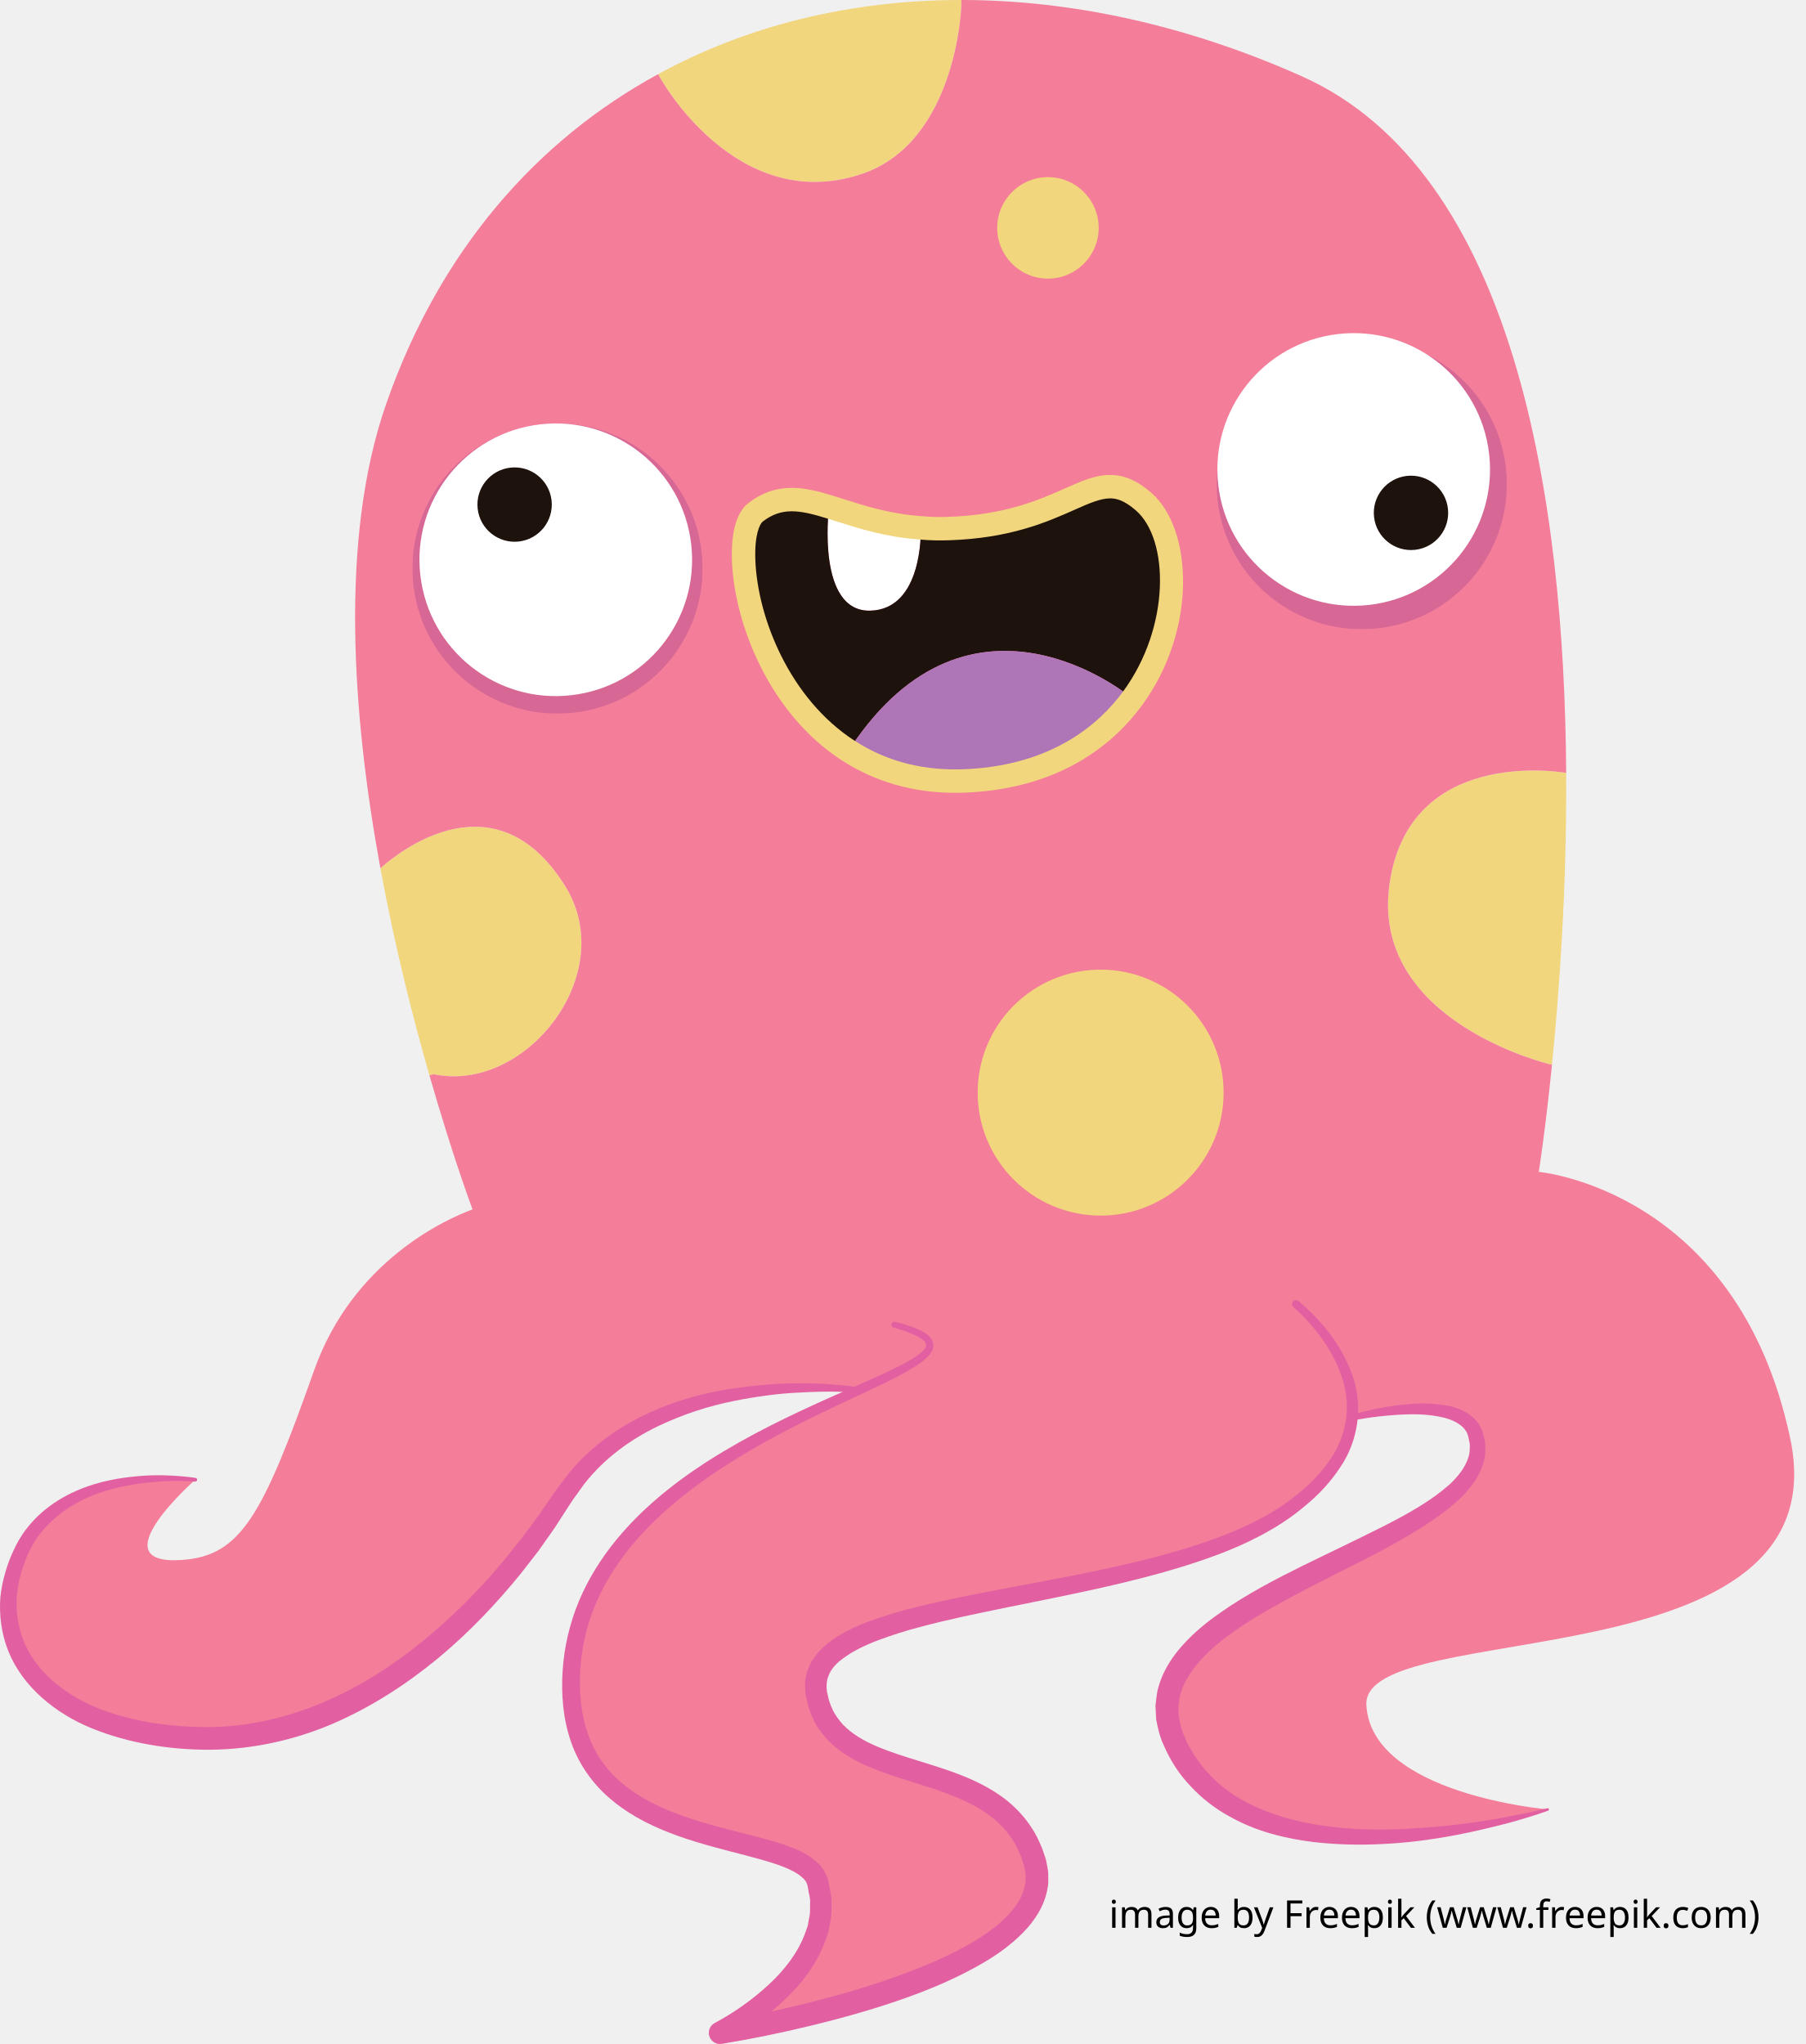
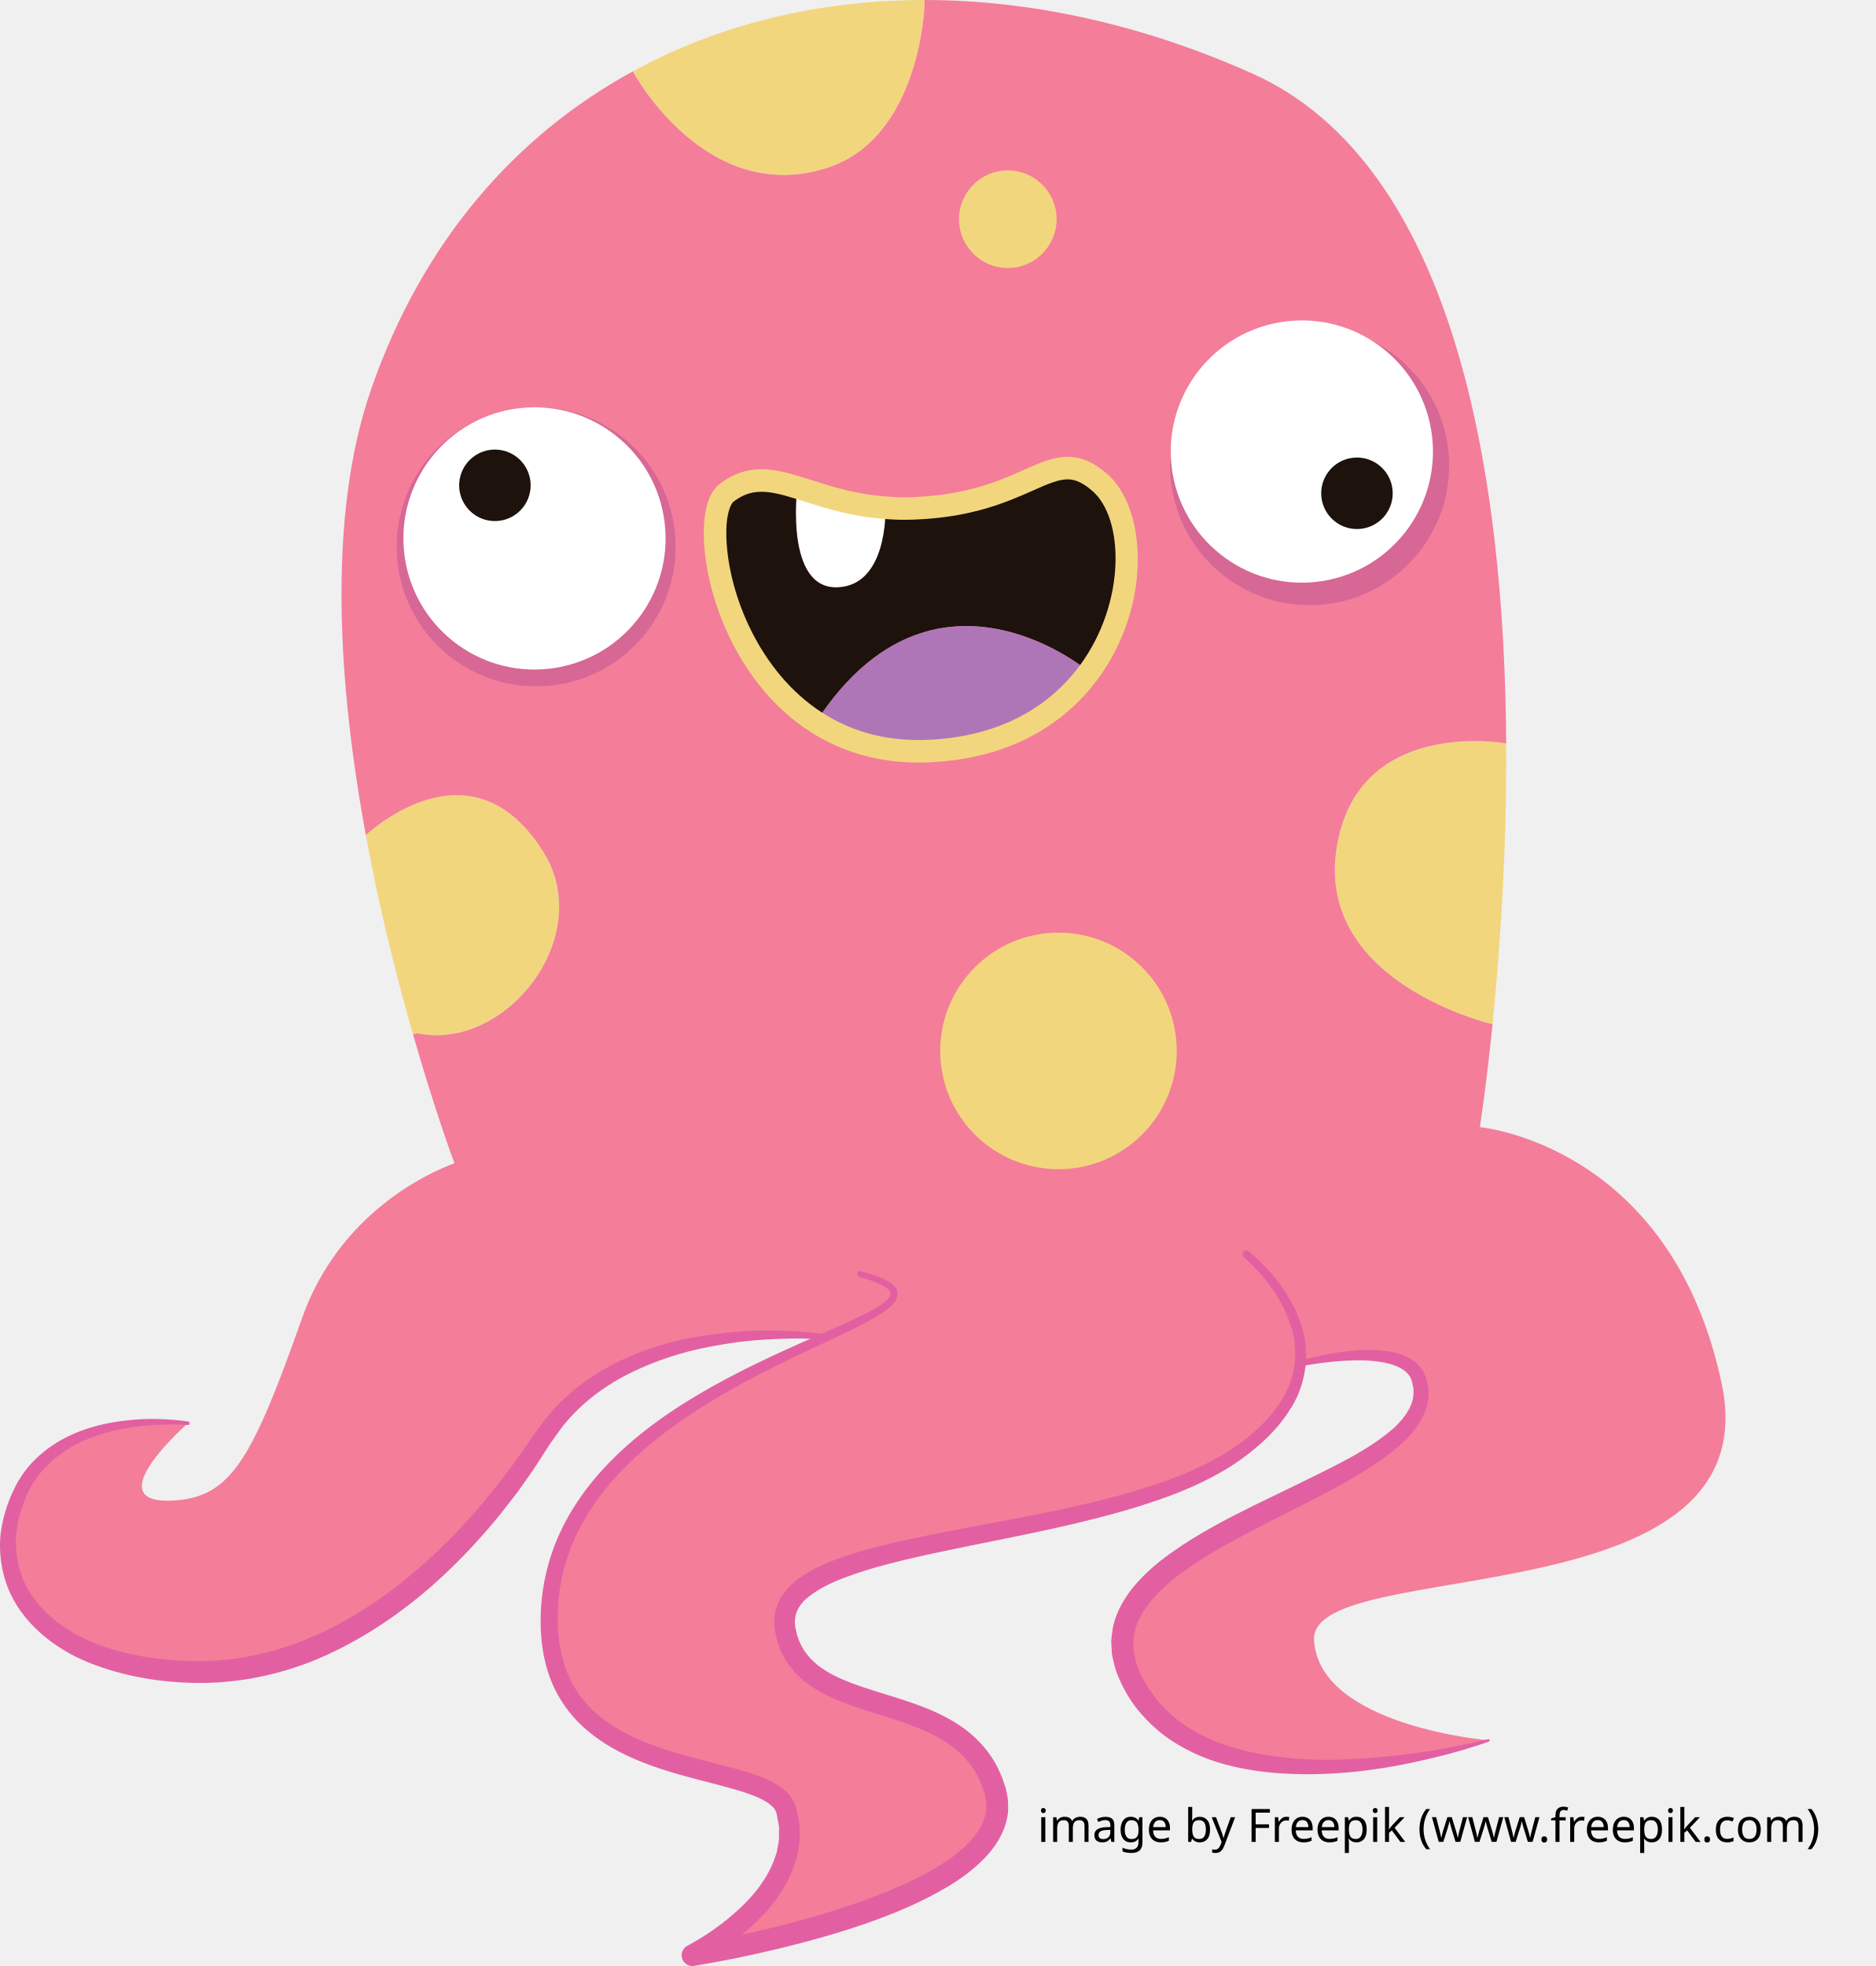
- <svg xmlns="http://www.w3.org/2000/svg" width="1006.548" height="1139.195" viewBox="0 0 1006.548 1139.195" version="1.1" id="svg3107">
+ <svg xmlns="http://www.w3.org/2000/svg" width="1086.813" height="1139.195" viewBox="0 0 1086.813 1139.195" version="1.1" id="svg3107">
  <defs id="defs3101">
    <clipPath clipPathUnits="userSpaceOnUse" id="clipPath420">
      <path d="M 57.736,175.635 H 82.511 V 150.859 H 57.736 Z" id="path418" />
    </clipPath>
    <clipPath clipPathUnits="userSpaceOnUse" id="clipPath404">
      <path d="m 126.407,182.842 h 24.775 v -24.777 h -24.775 z" id="path402" />
    </clipPath>
  </defs>
  <g id="layer1" transform="translate(1509.487,809.0543)">
    <g id="g382" transform="matrix(6.52751,0,0,-6.52751,-636.5663,-378.3047)">
      <path d="m 0,0 c 0.06,-9.74 -0.58,-18.64 -1.21,-24.899 l -0.18,0.019 c 0,0 -15.46,3.651 -13.68,15.49 C -13.36,2.021 -0.92,0.15 0,0" style="fill:#f2d67e;fill-opacity:1;fill-rule:nonzero;stroke:none" id="path384" />
    </g>
    <g id="g386" transform="matrix(6.52751,0,0,-6.52751,-1194.407,-315.1204)">
      <path d="m 0,0 c 4.66,-7.51 -3.39,-17.71 -11.25,-16.05 l -0.35,-0.1 c -1.41,4.9 -2.97,11.04 -4.19,17.69 C -14.23,2.93 -5.96,9.58 0,0" style="fill:#f2d67e;fill-opacity:1;fill-rule:nonzero;stroke:none" id="path388" />
    </g>
    <g id="g390" transform="matrix(6.52751,0,0,-6.52751,-973.7116,-805.3336)">
      <path d="M 0,0 C 0,0 -0.39,-11.649 -8.6,-14.319 -19.28,-17.8 -25.73,-6.04 -25.73,-6.04 l -0.15,0.28 c 7.68,4.2 16.53,6.33 25.89,6.33 z" style="fill:#f2d67e;fill-opacity:1;fill-rule:nonzero;stroke:none" id="path392" />
    </g>
    <g id="g394" transform="matrix(6.52751,0,0,-6.52751,-1034.027,-32.93283)">
      <path d="m 0,0 -0.12,0.271 c 0,0 -17.51,2.03 -24.53,-9.021 -7.45,-11.729 -18.85,-21.52 -31.99,-20.76 -13.15,0.74 -17.97,8.58 -14.34,16.08 3.63,7.51 14.82,5.991 14.82,5.991 0,0 -8.41,-7.391 -1.09,-6.851 4.96,0.37 6.83,3.74 11.23,16.181 3.32,9.38 11.31,12.929 13.53,13.75 l -0.05,0.13 c 0,0 -1.66,4.439 -3.63,11.309 l 0.35,0.101 c 7.86,-1.66 15.91,8.54 11.25,16.049 -5.96,9.581 -14.23,2.93 -15.79,1.541 -2.4,13.089 -3.5,28.149 0.48,39.599 4.54,13.07 12.82,22.53 23.24,28.2 l 0.15,-0.28 c 0,0 6.45,-11.76 17.13,-8.279 8.21,2.67 8.6,14.319 8.6,14.319 l 0.01,0.57 c 9.38,0 19.29,-2.15 29.06,-6.509 C 56.54,104.261 60.75,76.19 60.89,52.91 59.97,53.061 47.53,54.931 45.82,43.521 44.04,31.681 59.5,28.03 59.5,28.03 l 0.18,-0.019 c -0.57,-5.67 -1.13,-9.17 -1.13,-9.17 0,0 16.93,-1.49 21.46,-22.7 4.53,-21.21 -36.62,-15.221 -36.18,-22.84 0.44,-7.62 15.49,-8.891 15.49,-8.891 0,0 -25.09,-7.95 -31.7,5.351 C 21,-16.93 56.44,-13.12 53.13,-3.5 51.86,0.19 42.75,-2.12 42.75,-2.12 l -0.14,0.011 C 42.38,-4.58 40.94,-7.29 37.25,-9.979 25.44,-18.56 -4.57,-16.84 -3.15,-25.63 c 1.42,-8.779 15.86,-4.59 18.68,-14.49 2.83,-9.909 -26.89,-14.55 -26.89,-14.55 0,0 10.5,5.3 8.34,12.87 -1.41,4.95 -21.01,1.611 -21.07,16.79 C -24.14,-10.979 -9.01,-4.1 0,0" style="fill:#f47d9a;fill-opacity:1;fill-rule:nonzero;stroke:none" id="path396" />
    </g>
    <g transform="matrix(6.52751,0,0,-6.52751,-1656.49,573.4051)" id="g398">
      <g id="g400" />
      <g id="g412">
        <g clip-path="url(#clipPath404)" id="g410" style="opacity:0.2">
          <g transform="translate(126.4863,169.0596)" id="g408">
            <path d="M 0,0 C -0.769,6.798 4.118,12.933 10.915,13.702 17.712,14.472 23.847,9.584 24.616,2.786 25.386,-4.011 20.499,-10.145 13.701,-10.915 6.904,-11.684 0.77,-6.797 0,0" style="fill:#650e81;fill-opacity:1;fill-rule:nonzero;stroke:none" id="path406" />
          </g>
        </g>
      </g>
    </g>
    <g transform="matrix(6.52751,0,0,-6.52751,-1656.49,573.4051)" id="g414">
      <g id="g416" />
      <g id="g428">
        <g clip-path="url(#clipPath420)" id="g426" style="opacity:0.2">
          <g transform="translate(57.8159,161.8545)" id="g424">
            <path d="M 0,0 C -0.769,6.796 4.117,12.931 10.915,13.701 17.712,14.47 23.846,9.582 24.616,2.786 25.385,-4.012 20.498,-10.146 13.701,-10.916 6.903,-11.685 0.77,-6.798 0,0" style="fill:#650e81;fill-opacity:1;fill-rule:nonzero;stroke:none" id="path422" />
          </g>
        </g>
      </g>
    </g>
    <g id="g430" transform="matrix(6.52751,0,0,-6.52751,-830.4824,-538.8599)">
      <path d="M 0,0 C -0.723,6.388 3.869,12.152 10.256,12.875 16.644,13.599 22.408,9.006 23.131,2.618 23.854,-3.77 19.262,-9.533 12.875,-10.257 6.487,-10.979 0.723,-6.388 0,0" style="fill:#ffffff;fill-opacity:1;fill-rule:nonzero;stroke:none" id="path432" />
    </g>
    <g id="g434" transform="matrix(6.52751,0,0,-6.52751,-1275.211,-488.5263)">
      <path d="M 0,0 C -0.723,6.387 3.869,12.151 10.256,12.875 16.644,13.598 22.408,9.005 23.131,2.618 23.854,-3.77 19.262,-9.534 12.875,-10.257 6.487,-10.979 0.723,-6.388 0,0" style="fill:#ffffff;fill-opacity:1;fill-rule:nonzero;stroke:none" id="path436" />
    </g>
    <g id="g438" transform="matrix(6.52751,0,0,-6.52751,-743.6455,-520.8902)">
      <path d="M 0,0 C -0.197,1.74 1.055,3.313 2.797,3.511 4.54,3.707 6.111,2.454 6.309,0.714 6.506,-1.028 5.254,-2.601 3.511,-2.798 1.769,-2.995 0.197,-1.742 0,0" style="fill:#1e120d;fill-opacity:1;fill-rule:nonzero;stroke:none" id="path440" />
    </g>
    <g id="g442" transform="matrix(6.52751,0,0,-6.52751,-1243.252,-525.5052)">
      <path d="M 0,0 C -0.197,1.741 1.055,3.313 2.797,3.511 4.54,3.708 6.111,2.455 6.308,0.715 6.505,-1.027 5.253,-2.6 3.511,-2.797 1.77,-2.994 0.197,-1.741 0,0" style="fill:#1e120d;fill-opacity:1;fill-rule:nonzero;stroke:none" id="path444" />
    </g>
    <g id="g446" transform="matrix(6.52751,0,0,-6.52751,-996.2327,-514.8594)">
      <path d="m 0,0 -0.01,-0.189 c 0,0 0.2,-6.79 -4.33,-6.88 C -8.88,-7.16 -7.87,1.48 -7.87,1.48 l 0.09,0.3 C -5.72,1.15 -3.27,0.23 0,0" style="fill:#ffffff;fill-opacity:1;fill-rule:nonzero;stroke:none" id="path448" />
    </g>
    <g id="g450" transform="matrix(6.52751,0,0,-6.52751,-996.2327,-514.8594)">
      <path d="M 0,0 C 0.75,-0.069 1.55,-0.09 2.39,-0.06 13.14,0.3 14.71,6 19.02,2.24 22.23,-0.55 22.46,-8.59 18.07,-14.569 l -0.29,0.21 c 0,0 -13.47,11.109 -23.78,-4.401 l -0.21,-0.25 c -8.66,5.6 -10.38,18.46 -7.89,20.35 2.03,1.54 3.92,1.181 6.32,0.44 l -0.09,-0.3 c 0,0 -1.01,-8.64 3.53,-8.549 4.53,0.09 4.33,6.88 4.33,6.88 z" style="fill:#1e120d;fill-opacity:1;fill-rule:nonzero;stroke:none" id="path452" />
    </g>
    <g id="g454" transform="matrix(6.52751,0,0,-6.52751,-880.1717,-421.129)">
      <path d="m 0,0 0.29,-0.21 c -2.73,-3.721 -7.25,-6.65 -13.95,-7.02 -4.19,-0.241 -7.6,0.81 -10.33,2.58 l 0.21,0.25 C -13.47,11.109 0,0 0,0" style="fill:#af76b7;fill-opacity:1;fill-rule:nonzero;stroke:none" id="path456" />
    </g>
    <g id="g458" transform="matrix(6.52751,0,0,-6.52751,-646.6187,200.0686)">
      <path d="m 0,0 c 0,0 -1.272,-0.49 -3.573,-1.106 -2.303,-0.584 -5.629,-1.414 -9.741,-1.699 -2.054,-0.14 -4.301,-0.156 -6.678,0.117 -2.363,0.29 -4.907,0.87 -7.258,2.215 -1.183,0.644 -2.297,1.5 -3.255,2.533 -0.985,1.025 -1.762,2.206 -2.341,3.576 -0.272,0.548 -0.482,1.378 -0.624,2.162 l -0.058,1.169 c 0.034,0.389 0.096,0.779 0.151,1.169 0.334,1.547 1.174,2.883 2.148,3.966 0.978,1.094 2.088,2.001 3.234,2.794 1.141,0.811 2.323,1.513 3.505,2.176 2.369,1.314 4.761,2.431 7.039,3.537 2.268,1.12 4.482,2.145 6.41,3.334 0.971,0.585 1.847,1.226 2.621,1.901 0.739,0.696 1.332,1.46 1.589,2.26 0.15,0.397 0.147,0.802 0.142,1.2 -0.089,0.385 -0.13,0.828 -0.321,1.092 -0.329,0.558 -1.071,0.94 -1.794,1.131 -1.485,0.385 -2.935,0.333 -4.087,0.269 -1.163,-0.083 -2.08,-0.196 -2.7,-0.296 -0.622,-0.096 -0.947,-0.165 -0.947,-0.165 -0.136,-0.028 -0.27,0.059 -0.299,0.195 -0.027,0.129 0.051,0.257 0.175,0.295 0,0 0.332,0.1 0.955,0.252 0.624,0.148 1.541,0.369 2.738,0.52 1.195,0.136 2.668,0.306 4.417,-0.025 0.851,-0.191 1.875,-0.515 2.595,-1.522 0.363,-0.501 0.44,-1.031 0.572,-1.587 0.045,-0.567 0.051,-1.171 -0.132,-1.742 -0.325,-1.153 -1.058,-2.121 -1.876,-2.952 -0.846,-0.8 -1.78,-1.529 -2.779,-2.185 -1.996,-1.318 -4.188,-2.481 -6.461,-3.627 -2.272,-1.146 -4.609,-2.311 -6.893,-3.601 -1.141,-0.643 -2.269,-1.321 -3.325,-2.078 -1.068,-0.742 -2.064,-1.572 -2.884,-2.502 -0.819,-0.926 -1.472,-1.954 -1.718,-3.057 l -0.118,-0.833 0.034,-0.845 c 0.111,-0.53 0.167,-1.021 0.476,-1.681 l 0.187,-0.463 0.023,-0.058 C -30.82,5.771 -30.88,5.9 -30.868,5.878 l 0.014,-0.024 0.056,-0.101 0.113,-0.2 0.451,-0.798 c 0.36,-0.488 0.682,-1.004 1.105,-1.436 0.795,-0.902 1.733,-1.668 2.765,-2.262 1.018,-0.617 2.114,-1.085 3.229,-1.439 1.106,-0.384 2.241,-0.626 3.354,-0.821 2.236,-0.362 4.408,-0.451 6.41,-0.405 4.009,0.129 7.36,0.595 9.676,1.04 2.322,0.432 3.632,0.771 3.632,0.771 C -0.006,0.218 0.051,0.184 0.066,0.127 0.08,0.074 0.05,0.02 0,0" style="fill:#e260a1;fill-opacity:1;fill-rule:nonzero;stroke:none" id="path460" />
    </g>
    <g id="g462" transform="matrix(6.52751,0,0,-6.52751,-785.7617,-83.92296)">
      <path d="m 0,0 c 2.024,-1.702 3.733,-3.821 4.619,-6.392 0.92,-2.556 0.475,-5.596 -1.075,-7.831 -0.743,-1.134 -1.66,-2.135 -2.671,-3.002 -0.507,-0.441 -1.01,-0.843 -1.575,-1.244 -0.525,-0.369 -1.063,-0.731 -1.662,-1.064 -2.314,-1.355 -4.779,-2.271 -7.273,-3.059 -4.995,-1.558 -10.108,-2.515 -15.164,-3.547 -2.527,-0.518 -5.053,-1.029 -7.512,-1.689 -1.233,-0.321 -2.438,-0.703 -3.604,-1.142 -1.161,-0.437 -2.272,-0.985 -3.153,-1.679 -0.908,-0.704 -1.319,-1.573 -1.207,-2.536 l 0.003,-0.09 c -0.018,0.068 0.009,-0.049 0.012,-0.065 l 0.052,-0.236 0.105,-0.468 c 0.104,-0.241 0.141,-0.48 0.279,-0.728 0.206,-0.511 0.546,-0.944 0.903,-1.359 0.759,-0.805 1.782,-1.41 2.908,-1.885 1.121,-0.484 2.335,-0.856 3.566,-1.239 2.447,-0.766 5.084,-1.524 7.362,-3.238 1.122,-0.86 2.096,-1.978 2.756,-3.254 0.157,-0.321 0.3,-0.649 0.441,-0.977 l 0.172,-0.503 0.084,-0.252 0.042,-0.125 0.021,-0.063 0.033,-0.149 c 0.054,-0.332 0.134,-0.602 0.166,-0.985 -0.001,-0.414 0.043,-0.878 -0.042,-1.255 -0.24,-1.573 -1.128,-2.872 -2.108,-3.872 -0.996,-1.007 -2.113,-1.817 -3.27,-2.501 -2.32,-1.37 -4.765,-2.392 -7.246,-3.247 -2.481,-0.862 -5,-1.56 -7.534,-2.179 -2.54,-0.615 -5.077,-1.141 -7.675,-1.566 -0.519,-0.085 -1.008,0.267 -1.092,0.786 -0.068,0.412 0.14,0.805 0.489,0.992 l 0.027,0.014 c 1.614,0.862 3.21,1.99 4.573,3.253 1.375,1.261 2.523,2.758 3.125,4.41 l 0.219,0.62 0.114,0.639 c 0.117,0.423 0.079,0.854 0.087,1.283 0.049,0.433 -0.125,0.852 -0.173,1.279 l -0.028,0.161 -0.014,0.08 -0.007,0.04 c -0.008,0.028 0.062,-0.177 0.028,-0.08 l -0.009,0.021 -0.141,0.341 c -0.05,0.124 -0.085,0.09 -0.115,0.148 -0.014,0.019 -0.027,0.039 -0.038,0.062 l -0.095,0.087 c -0.489,0.491 -1.347,0.878 -2.221,1.176 -0.882,0.305 -1.821,0.551 -2.765,0.8 -1.892,0.494 -3.834,0.972 -5.74,1.657 -1.898,0.683 -3.79,1.572 -5.425,2.896 -1.646,1.291 -2.969,3.091 -3.655,5.082 -0.704,1.986 -0.859,4.118 -0.73,6.111 0.138,2.078 0.613,4.071 1.4,5.965 0.794,1.885 1.884,3.624 3.163,5.189 2.572,3.133 5.819,5.568 9.222,7.6 3.411,2.041 7.014,3.69 10.615,5.272 1.792,0.8 3.62,1.557 5.288,2.504 0.767,0.452 1.802,1.168 1.128,1.662 -0.298,0.28 -0.753,0.481 -1.19,0.655 -0.442,0.179 -0.908,0.32 -1.373,0.458 l -0.006,0.002 c -0.134,0.04 -0.209,0.181 -0.17,0.315 0.039,0.13 0.176,0.206 0.307,0.171 0.481,-0.127 0.962,-0.256 1.437,-0.431 0.474,-0.178 0.954,-0.352 1.396,-0.728 0.213,-0.176 0.44,-0.485 0.436,-0.858 -0.011,-0.367 -0.198,-0.656 -0.38,-0.856 -0.372,-0.421 -0.799,-0.703 -1.225,-0.977 -1.719,-1.054 -3.527,-1.829 -5.301,-2.679 -3.559,-1.663 -7.085,-3.379 -10.381,-5.457 -3.28,-2.078 -6.378,-4.492 -8.769,-7.487 -1.187,-1.498 -2.179,-3.138 -2.888,-4.892 -0.701,-1.748 -1.112,-3.635 -1.209,-5.483 -0.097,-1.924 0.087,-3.789 0.721,-5.512 0.32,-0.852 0.739,-1.664 1.294,-2.381 0.53,-0.733 1.184,-1.375 1.91,-1.935 1.441,-1.141 3.177,-1.924 4.97,-2.559 1.802,-0.637 3.686,-1.094 5.6,-1.581 0.958,-0.247 1.925,-0.492 2.903,-0.824 0.968,-0.346 1.994,-0.714 2.926,-1.601 0.212,-0.162 0.506,-0.624 0.635,-0.872 l 0.143,-0.34 0.009,-0.021 c -0.028,0.082 0.05,-0.136 0.043,-0.123 l 0.011,-0.051 0.02,-0.101 0.04,-0.202 c 0.078,-0.544 0.27,-1.074 0.229,-1.633 0,-0.552 0.031,-1.11 -0.101,-1.648 l -0.147,-0.813 c -0.08,-0.261 -0.175,-0.516 -0.263,-0.774 -0.741,-2.053 -2.077,-3.755 -3.577,-5.154 -1.519,-1.412 -3.149,-2.586 -4.997,-3.587 l -0.577,1.792 c 2.5,0.422 5.025,0.959 7.505,1.573 2.482,0.62 4.946,1.319 7.343,2.166 2.393,0.849 4.75,1.81 6.886,3.068 1.069,0.622 2.059,1.349 2.883,2.175 0.819,0.827 1.431,1.785 1.586,2.787 0.064,0.254 0.01,0.448 0.046,0.676 -0.01,0.259 -0.104,0.619 -0.152,0.924 l -0.249,0.748 -0.354,0.791 c -0.527,1.022 -1.283,1.901 -2.206,2.618 -1.872,1.435 -4.301,2.191 -6.757,2.959 -1.233,0.391 -2.495,0.778 -3.746,1.324 -1.245,0.534 -2.506,1.251 -3.525,2.338 -0.485,0.556 -0.941,1.167 -1.225,1.859 -0.172,0.322 -0.267,0.724 -0.394,1.086 l -0.106,0.478 -0.051,0.237 c -0.011,0.063 -0.009,0.024 -0.032,0.172 l -0.011,0.152 c -0.016,0.406 -0.078,0.807 0.028,1.22 0.042,0.205 0.066,0.416 0.132,0.61 l 0.246,0.567 c 0.156,0.389 0.435,0.668 0.658,0.999 0.267,0.265 0.534,0.546 0.819,0.775 1.154,0.906 2.415,1.472 3.67,1.932 1.259,0.454 2.526,0.834 3.798,1.147 2.543,0.645 5.094,1.123 7.636,1.609 5.08,0.961 10.163,1.845 15.064,3.301 2.435,0.738 4.862,1.598 7.047,2.803 0.539,0.279 1.081,0.625 1.622,0.987 0.496,0.335 1.016,0.728 1.49,1.124 0.97,0.792 1.835,1.699 2.532,2.711 1.438,2 1.883,4.597 1.115,6.956 -0.735,2.358 -2.312,4.483 -4.179,6.145 l -0.016,0.014 c -0.138,0.123 -0.15,0.335 -0.028,0.473 C -0.345,0.102 -0.138,0.115 0,0" style="fill:#e260a1;fill-opacity:1;fill-rule:nonzero;stroke:none" id="path464" />
    </g>
    <g id="g466" transform="matrix(6.52751,0,0,-6.52751,-1400.725,16.67365)">
      <path d="m 0,0 c 0,0 -0.423,0.041 -1.228,0.052 -0.802,0.01 -1.983,-0.021 -3.461,-0.214 -1.467,-0.208 -3.27,-0.566 -5.084,-1.487 -1.782,-0.911 -3.624,-2.444 -4.55,-4.664 -0.537,-1.241 -0.814,-2.371 -0.924,-3.696 -0.043,-1.297 0.172,-2.63 0.715,-3.877 1.119,-2.499 3.558,-4.42 6.411,-5.536 2.882,-1.1 6.144,-1.569 9.452,-1.54 3.247,0.052 6.54,0.804 9.617,2.113 3.079,1.309 5.938,3.142 8.51,5.245 2.578,2.101 4.893,4.456 6.933,6.905 0.499,0.623 0.993,1.24 1.483,1.851 0.468,0.629 0.933,1.252 1.392,1.869 0.436,0.633 0.868,1.26 1.295,1.878 l 0.357,0.514 0.345,0.449 c 0.229,0.298 0.456,0.595 0.682,0.889 1.995,2.43 4.521,4.087 6.934,5.173 2.432,1.103 4.812,1.688 6.924,2.002 2.115,0.319 3.97,0.457 5.498,0.46 1.527,0.025 2.724,-0.059 3.538,-0.128 0.814,-0.066 1.252,-0.133 1.252,-0.133 0.138,-0.021 0.234,-0.148 0.214,-0.286 -0.019,-0.133 -0.14,-0.226 -0.272,-0.216 0,0 -0.42,0.037 -1.225,0.049 C 54.005,7.695 52.825,7.673 51.331,7.586 49.835,7.512 48.027,7.287 45.995,6.878 43.963,6.478 41.718,5.782 39.454,4.695 37.191,3.593 34.956,2.013 33.228,-0.204 33.011,-0.505 32.792,-0.808 32.572,-1.113 L 32.24,-1.572 31.96,-2.003 c -0.419,-0.647 -0.844,-1.304 -1.273,-1.967 -0.455,-0.646 -0.915,-1.3 -1.379,-1.96 -0.496,-0.637 -0.996,-1.281 -1.501,-1.93 -2.073,-2.553 -4.425,-5.043 -7.107,-7.259 -2.683,-2.208 -5.69,-4.157 -8.972,-5.567 -3.278,-1.402 -6.858,-2.18 -10.413,-2.211 -3.483,-0.017 -6.958,0.547 -10.111,1.817 -3.126,1.263 -5.933,3.561 -7.153,6.592 -0.596,1.502 -0.791,3.085 -0.686,4.577 0.146,1.461 0.611,2.958 1.153,4.074 1.165,2.591 3.335,4.169 5.312,5.036 2.006,0.881 3.892,1.14 5.414,1.273 1.53,0.126 2.734,0.048 3.548,-0.017 C -0.395,0.386 0.039,0.311 0.039,0.311 0.125,0.298 0.184,0.218 0.17,0.133 0.158,0.051 0.081,-0.006 0,0" style="fill:#e260a1;fill-opacity:1;fill-rule:nonzero;stroke:none" id="path468" />
    </g>
    <g id="g470" transform="matrix(6.52751,0,0,-6.52751,-897.1249,-682.0506)">
      <path d="m 0,0 c 0,2.394 -1.94,4.333 -4.333,4.333 -2.393,0 -4.333,-1.939 -4.333,-4.333 0,-2.394 1.94,-4.333 4.333,-4.333 C -1.94,-4.333 0,-2.394 0,0" style="fill:#f2d67e;fill-opacity:1;fill-rule:nonzero;stroke:none" id="path472" />
    </g>
    <g id="g474" transform="matrix(6.52751,0,0,-6.52751,-827.4959,-200.0983)">
      <path d="m 0,0 c 0,-5.799 -4.701,-10.5 -10.5,-10.5 -5.799,0 -10.5,4.701 -10.5,10.5 0,5.799 4.701,10.5 10.5,10.5 C -4.701,10.5 0,5.799 0,0" style="fill:#f2d67e;fill-opacity:1;fill-rule:nonzero;stroke:none" id="path476" />
    </g>
    <g id="g478" transform="matrix(6.52751,0,0,-6.52751,-1068.188,-524.0966)">
      <path d="m 0,0 c -0.915,0 -1.677,-0.269 -2.472,-0.872 -0.256,-0.194 -0.719,-1.131 -0.638,-3.284 0.185,-4.914 2.913,-11.838 8.466,-15.429 2.8,-1.815 6.032,-2.633 9.73,-2.422 7.192,0.398 11.148,3.817 13.202,6.614 4.076,5.552 3.934,12.999 1.099,15.463 -1.049,0.915 -1.729,1.033 -2.205,1.033 -0.839,0 -1.824,-0.437 -3.071,-0.991 -2.292,-1.017 -5.432,-2.411 -10.664,-2.586 -0.871,-0.031 -1.722,-0.009 -2.516,0.063 -2.88,0.203 -5.188,0.936 -7.043,1.526 C 3.566,-0.783 3.254,-0.684 2.951,-0.591 1.799,-0.235 0.858,0 0,0 m 13.97,-24.039 c -3.596,0 -6.86,0.934 -9.7,2.775 -6.153,3.978 -9.175,11.618 -9.378,17.033 -0.065,1.716 0.13,3.968 1.427,4.953 C -2.546,1.582 -1.342,2 0,2 1.108,2 2.216,1.729 3.539,1.321 3.846,1.227 4.165,1.125 4.494,1.021 c 1.845,-0.586 3.936,-1.25 6.6,-1.439 0.74,-0.067 1.492,-0.088 2.283,-0.058 4.846,0.163 7.78,1.465 9.923,2.416 1.463,0.65 2.619,1.163 3.882,1.163 1.209,0 2.327,-0.485 3.519,-1.524 3.535,-3.073 3.957,-11.674 -0.801,-18.155 -2.308,-3.146 -6.732,-6.987 -14.701,-7.427 -0.416,-0.024 -0.826,-0.036 -1.229,-0.036" style="fill:#f2d67e;fill-opacity:1;fill-rule:nonzero;stroke:none" id="path480" />
    </g>
-     <text xml:space="preserve" style="font-style:normal;font-variant:normal;font-weight:normal;font-stretch:normal;font-size:21.333px;line-height:150;font-family:sans-serif;-inkscape-font-specification:sans-serif;letter-spacing:0px;word-spacing:0px;fill:#000000;fill-opacity:1;stroke:none" x="-891.429" y="265.377" id="text3758">
-       <tspan id="tspan3756" x="-891.429" y="265.377">image by Freepik (www.freepik.com)</tspan>
+     <text xml:space="preserve" style="font-style:normal;font-variant:normal;font-weight:normal;font-stretch:normal;font-size:26.667px;line-height:150;font-family:sans-serif;-inkscape-font-specification:sans-serif;letter-spacing:0px;word-spacing:0px;fill:#000000;fill-opacity:1;stroke:none" x="-908.286" y="258.234" id="text3758">
+       <tspan id="tspan3756" x="-908.286" y="258.234">image by Freepik (www.freepik.com)</tspan>
    </text>
  </g>
</svg>
